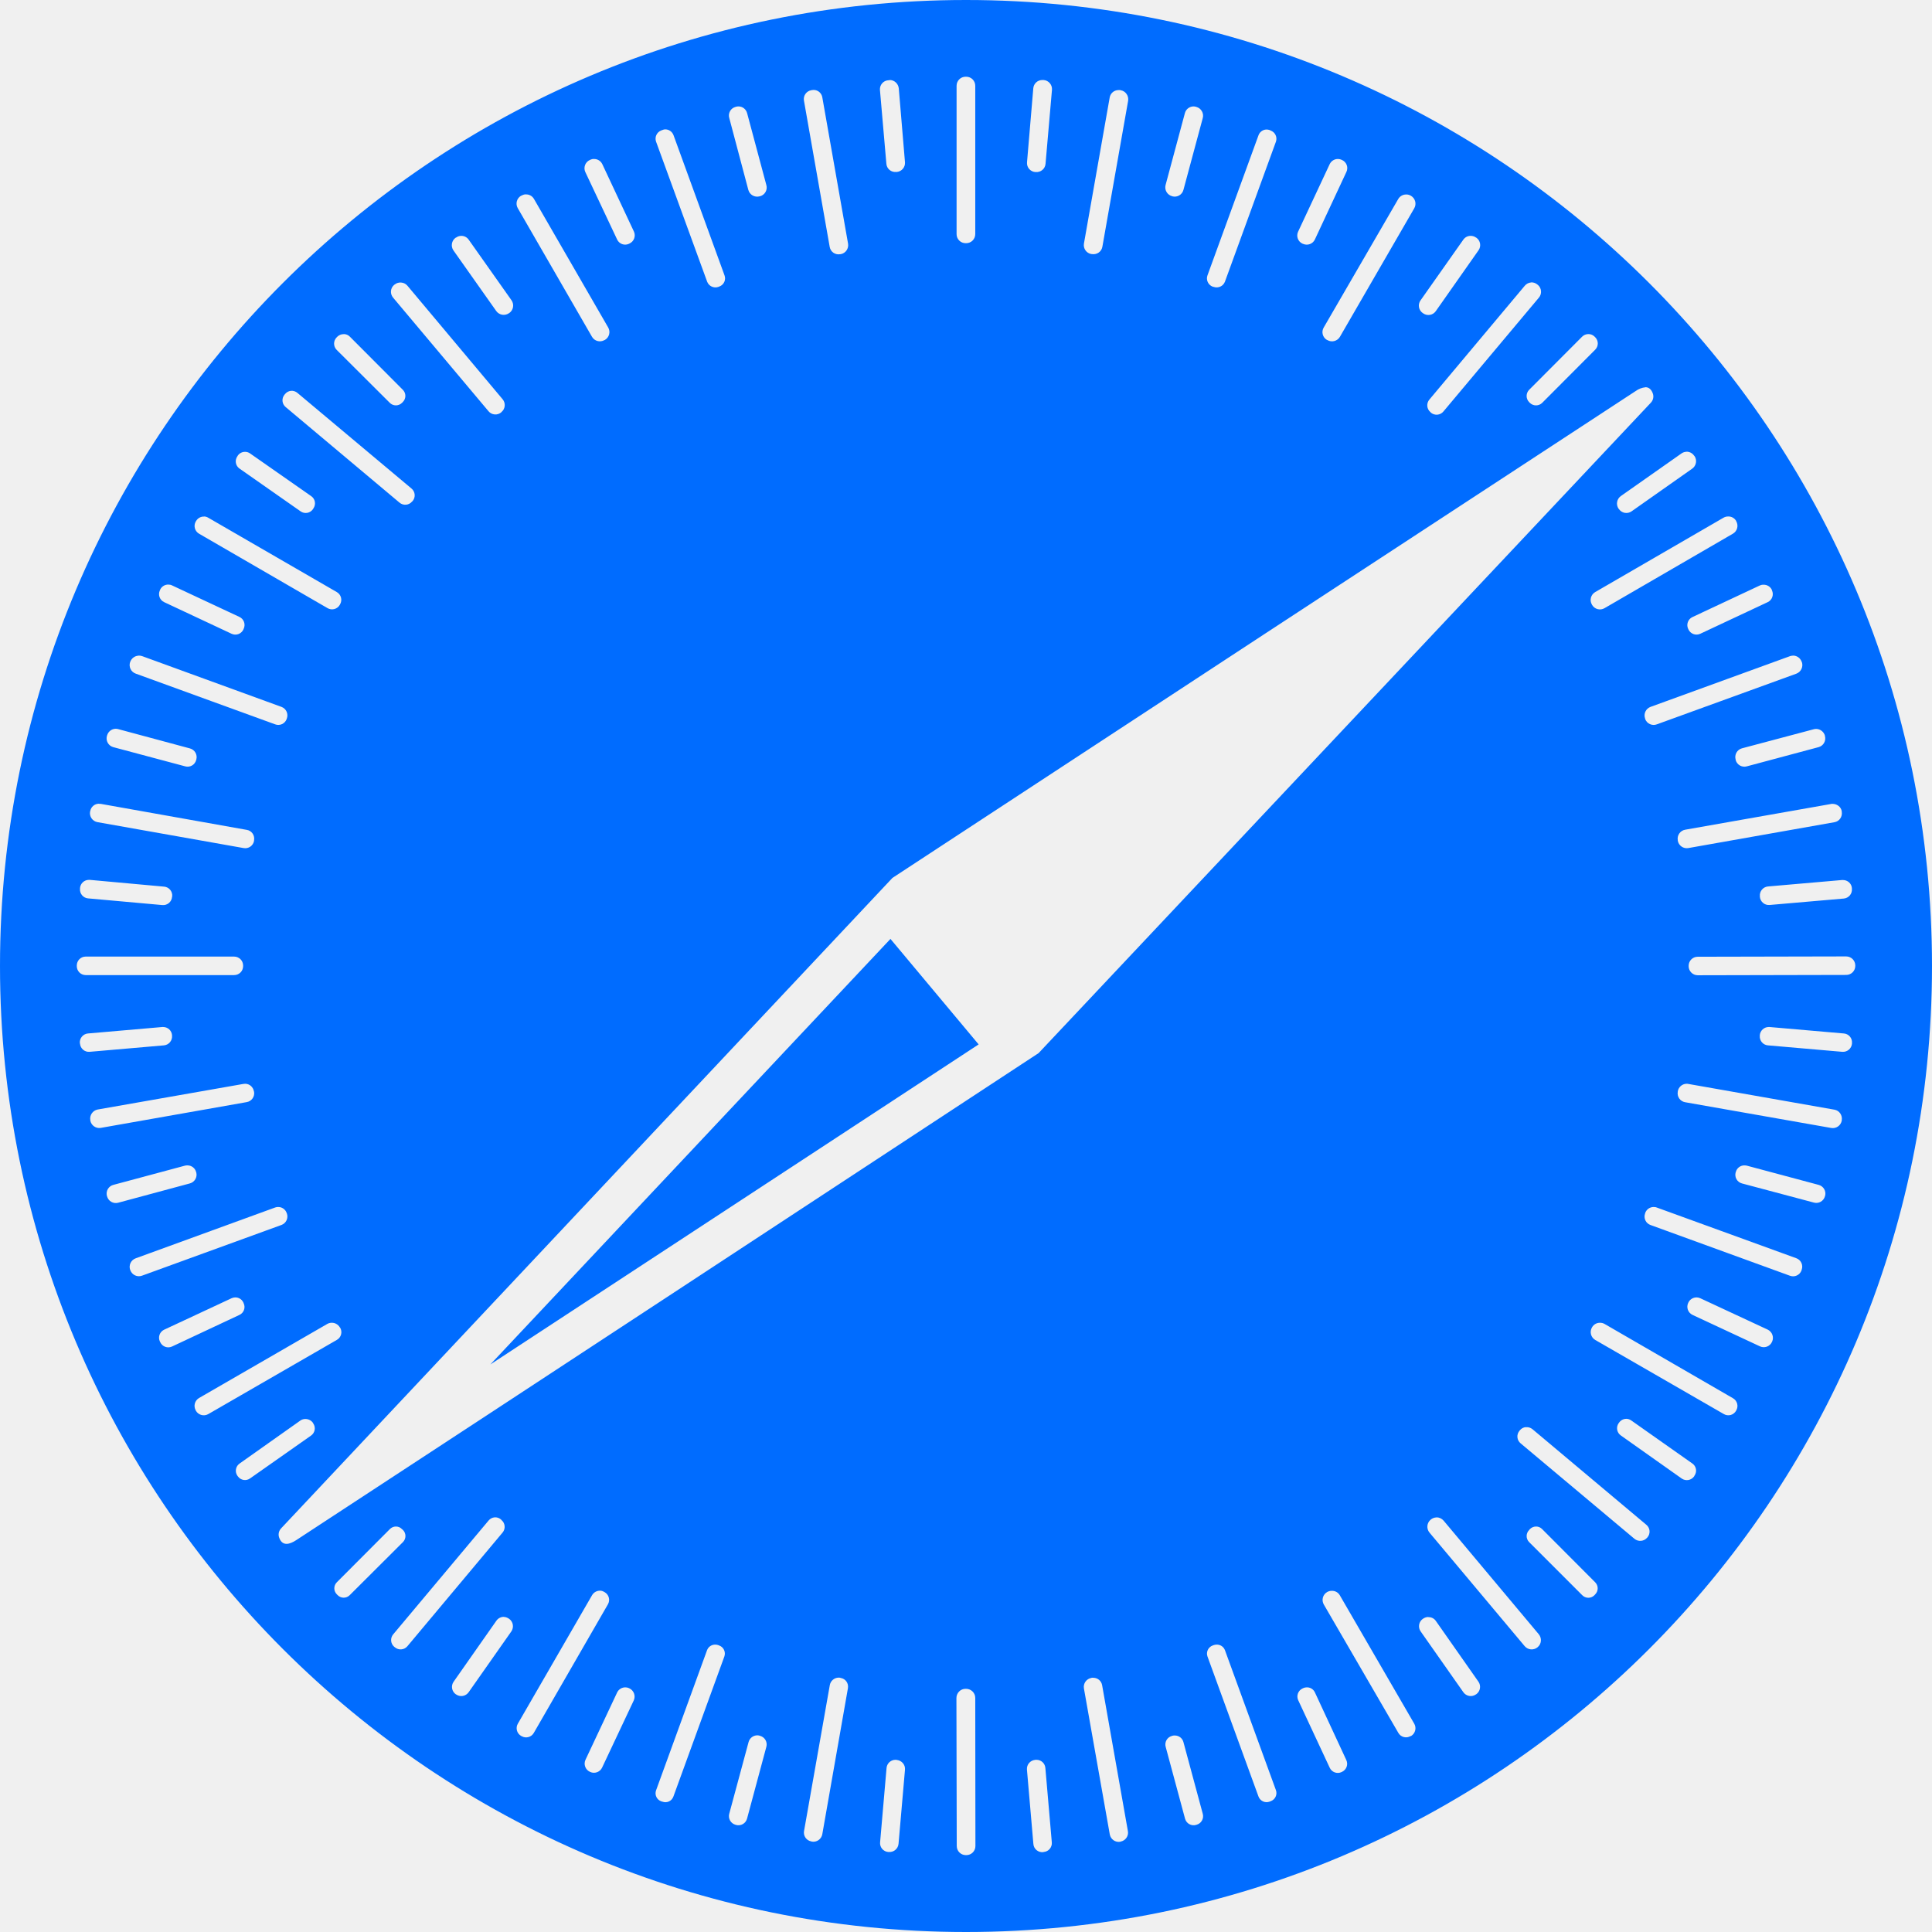
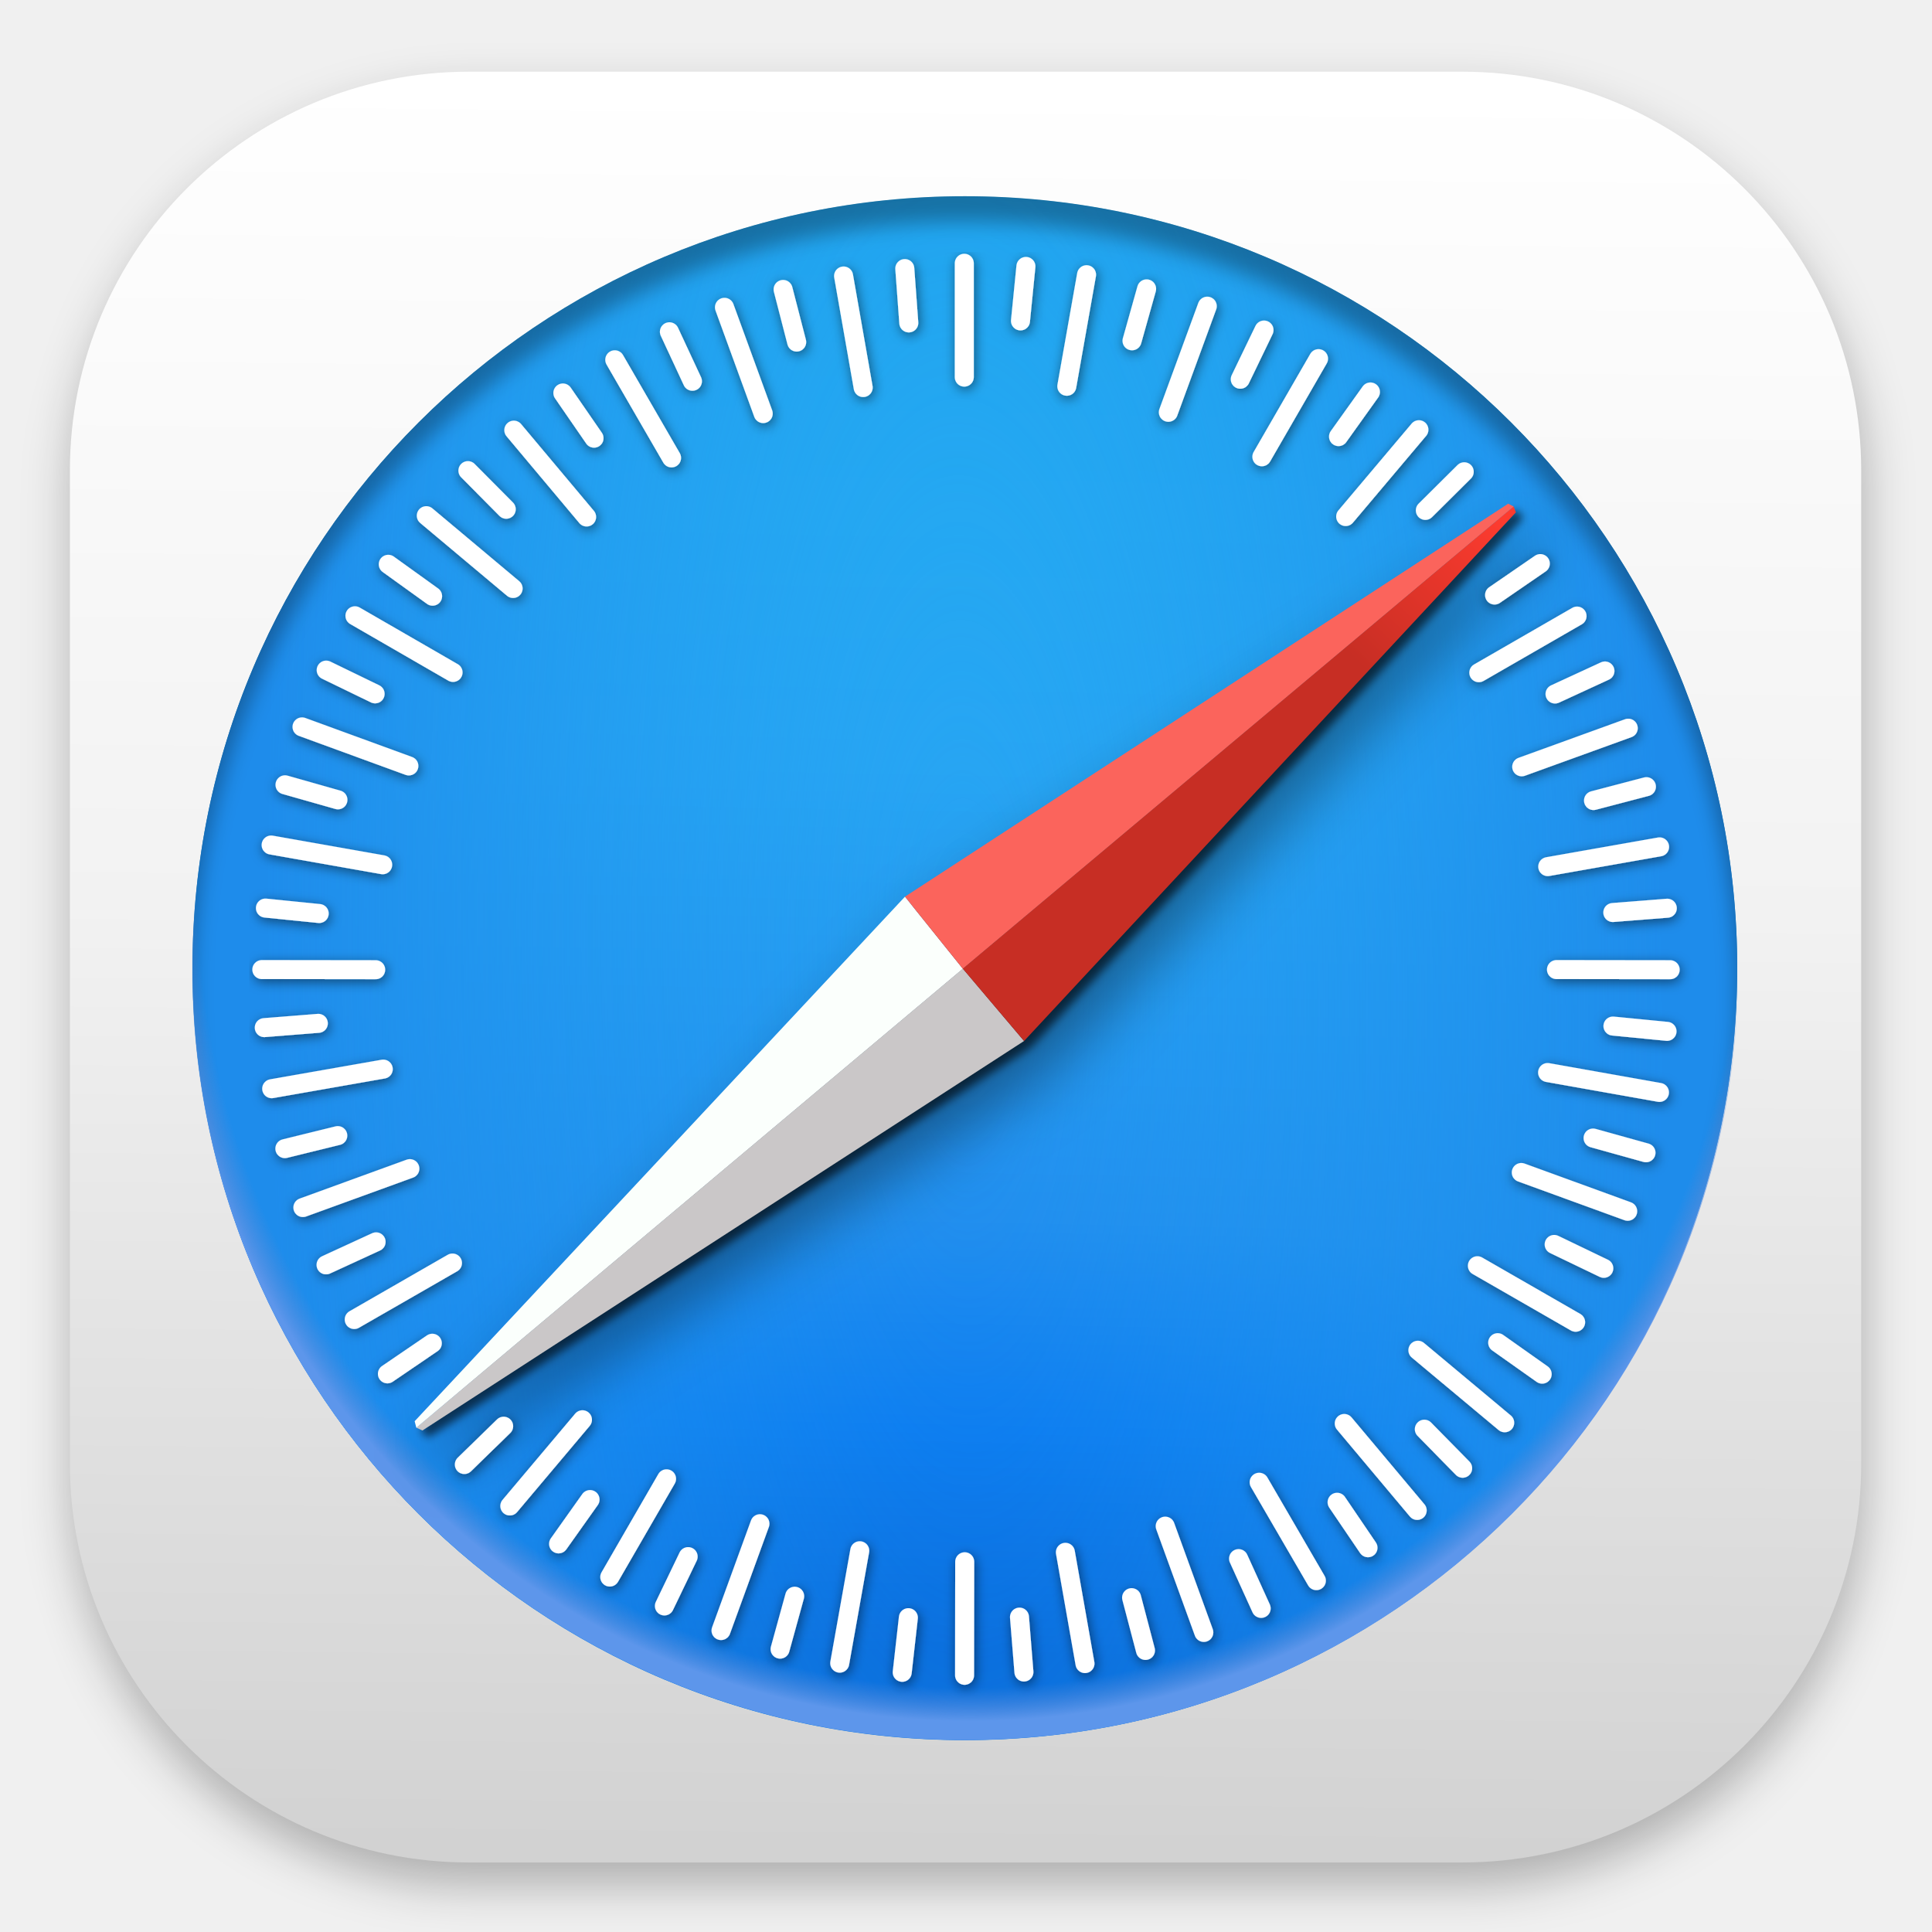
- <svg xmlns="http://www.w3.org/2000/svg" fill="#006CFF" width="24" height="24" role="img" viewBox="0 0 24 24">
-   <path d="M12 0A12 12 0 0 0 0 12a12 12 0 0 0 12 12 12 12 0 0 0 12-12A12 12 0 0 0 12 0zm-.004.953h.006c.063 0 .113.05.113.113v1.842c0 .063-.05.113-.113.113h-.006a.112.112 0 0 1-.113-.113V1.066c0-.063.05-.113.113-.113zm-.941.041c.056.001.104.046.11.104l.077.918a.112.112 0 0 1-.101.12h-.01a.11.11 0 0 1-.12-.1l-.08-.919a.112.112 0 0 1 .102-.12h.01l.012-.003zm1.892 0H12.965a.113.113 0 0 1 .103.121l-.08.92a.111.111 0 0 1-.12.102h-.009a.111.111 0 0 1-.101-.121l.078-.92a.112.112 0 0 1 .111-.102zm-2.838.123a.11.11 0 0 1 .106.092l.32 1.818c.01.06-.03.119-.09.13l-.01.001a.111.111 0 0 1-.128-.09l-.32-1.818a.111.111 0 0 1 .09-.129l.01-.002a.103.103 0 0 1 .022-.002zm3.784.002h.021l.008.002c.061.01.102.07.092.131l-.32 1.814c-.011.062-.07.101-.132.09h-.005a.113.113 0 0 1-.092-.13l.32-1.815a.111.111 0 0 1 .108-.092zm-4.715.203c.048.002.09.035.103.084l.239.893a.112.112 0 0 1-.079.139l-.005.001a.114.114 0 0 1-.14-.08l-.237-.894a.11.11 0 0 1 .078-.137l.006-.002a.123.123 0 0 1 .035-.004zm5.644 0a.11.11 0 0 1 .033.004l.006.002c.06.016.097.079.08.139l-.24.892a.112.112 0 0 1-.137.08l-.005-.002a.114.114 0 0 1-.08-.138l.24-.893a.112.112 0 0 1 .103-.084zm-6.562.285a.11.11 0 0 1 .107.073L9 3.42a.107.107 0 0 1-.064.139l-.012.005a.11.11 0 0 1-.14-.066L8.15 1.76a.11.11 0 0 1 .065-.14l.014-.005a.106.106 0 0 1 .03-.008zm7.469.002c.014 0 .028.001.042.006l.012.006c.057.02.087.082.067.139l-.633 1.738a.11.11 0 0 1-.14.066l-.013-.003A.11.11 0 0 1 15 3.42l.633-1.738a.108.108 0 0 1 .096-.073zm-8.352.366a.112.112 0 0 1 .105.064l.393.838a.112.112 0 0 1-.055.148l-.008.004a.11.11 0 0 1-.146-.054l-.395-.838a.112.112 0 0 1 .055-.149l.008-.004a.11.11 0 0 1 .043-.01zm9.246 0a.11.11 0 0 1 .043.01l.006.003a.11.11 0 0 1 .053.149l-.391.838a.112.112 0 0 1-.148.054l-.006-.002a.112.112 0 0 1-.055-.148l.393-.84a.112.112 0 0 1 .105-.064zm-10.092.44c.04-.002.08.018.102.056l.922 1.597a.113.113 0 0 1-.041.155l-.006.002a.113.113 0 0 1-.154-.041l-.922-1.598a.113.113 0 0 1 .04-.154l.007-.002a.11.11 0 0 1 .052-.016zm10.94.001c.018 0 .035.004.052.014l.004.002a.114.114 0 0 1 .041.156l-.923 1.596a.114.114 0 0 1-.157.04l-.004-.001a.112.112 0 0 1-.04-.155l.925-1.595a.113.113 0 0 1 .102-.057zM5.729 2.93a.11.11 0 0 1 .093.047l.532.753a.114.114 0 0 1-.028.159l-.004.002a.114.114 0 0 1-.158-.028l-.531-.752a.114.114 0 0 1 .027-.158l.006-.002a.113.113 0 0 1 .063-.021zm12.542 0a.11.11 0 0 1 .063.02l.006.003a.112.112 0 0 1 .027.156l-.531.756a.112.112 0 0 1-.156.028l-.006-.004a.112.112 0 0 1-.028-.157l.532-.755a.11.11 0 0 1 .093-.047zm.747.578a.11.11 0 0 1 .08.027l.006.004c.047.04.053.111.013.158L17.932 5.11a.11.11 0 0 1-.157.016l-.005-.006a.11.11 0 0 1-.014-.156l1.185-1.414a.114.114 0 0 1 .077-.041zM4.984 3.51a.11.11 0 0 1 .077.039L6.244 4.96a.112.112 0 0 1-.014.158l-.003.004a.112.112 0 0 1-.159-.014L4.883 3.697a.112.112 0 0 1 .013-.158l.006-.004a.111.111 0 0 1 .082-.025zm-.714.64c.027 0 .055.01.076.032l.658.66a.107.107 0 0 1 0 .152l-.01.01a.107.107 0 0 1-.152 0l-.66-.658a.11.11 0 0 1 0-.155l.01-.01a.111.111 0 0 1 .078-.03zm15.462 0c.028 0 .055.01.077.032l.007.007a.109.109 0 0 1 0 .155l-.658.66a.109.109 0 0 1-.154 0l-.008-.008a.109.109 0 0 1 0-.154l.658-.66a.11.11 0 0 1 .078-.032zm.707.66c.038 0 .071.02.092.075a.112.112 0 0 1-.023.117l-7.606 8.08c-3.084 2.024-6.149 4.04-9.222 6.05-.078.051-.17.082-.211-.028a.112.112 0 0 1 .023-.118l7.594-8.08c3.084-2.023 6.161-4.039 9.234-6.049a.247.247 0 0 1 .12-.046zm-16.824.045a.109.109 0 0 1 .08.026l1.416 1.187a.11.11 0 0 1 .014.157l-.006.005a.11.11 0 0 1-.156.014L3.549 5.057a.109.109 0 0 1-.014-.155l.006-.007a.108.108 0 0 1 .074-.04zm17.336.756c.036 0 .072.017.094.05l.004.003a.114.114 0 0 1-.028.158l-.753.53a.112.112 0 0 1-.157-.028l-.004-.004a.114.114 0 0 1 .028-.158l.754-.53a.113.113 0 0 1 .062-.02zm-17.904.002c.02 0 .042.007.06.02l.76.531c.05.035.06.103.026.152l-.006.01a.109.109 0 0 1-.153.026l-.76-.532a.109.109 0 0 1-.025-.152l.006-.01a.108.108 0 0 1 .092-.045zm-.512.803c.018 0 .036.006.053.016l1.596.923a.111.111 0 0 1 .04.153l-.003.006a.111.111 0 0 1-.153.04L2.473 6.63a.111.111 0 0 1-.041-.152l.004-.006a.11.11 0 0 1 .1-.055zm18.932 0a.11.11 0 0 1 .1.055l.001.004a.113.113 0 0 1-.04.154l-1.596.926a.113.113 0 0 1-.155-.041l-.002-.004a.113.113 0 0 1 .041-.155l1.596-.925a.115.115 0 0 1 .055-.014zm-19.373.846c.014 0 .029.003.043.01l.838.392a.11.11 0 0 1 .052.147l-.004.01a.11.11 0 0 1-.146.052l-.838-.393a.11.11 0 0 1-.053-.146l.004-.01a.109.109 0 0 1 .104-.062zm19.81.002a.11.11 0 0 1 .106.062l.002.008a.11.11 0 0 1-.053.146l-.838.393a.11.11 0 0 1-.146-.053l-.004-.008a.11.11 0 0 1 .052-.146l.838-.393a.11.11 0 0 1 .043-.01zm-20.183.88c.014 0 .028.001.043.006l1.732.631a.112.112 0 0 1 .067.145l-.002.006a.11.11 0 0 1-.143.066l-1.732-.63a.113.113 0 0 1-.069-.145l.002-.004a.115.115 0 0 1 .102-.074zm20.549 0a.113.113 0 0 1 .11.075l.003.004a.115.115 0 0 1-.069.146l-1.732.629a.112.112 0 0 1-.145-.066l-.001-.006a.113.113 0 0 1 .068-.145l1.732-.63a.11.11 0 0 1 .034-.006zm-20.836.909a.11.11 0 0 1 .033.004l.892.24c.06.016.096.077.08.137l-.002.007a.11.11 0 0 1-.136.079l-.895-.239a.113.113 0 0 1-.078-.138l.002-.006a.113.113 0 0 1 .104-.084zm21.13.002a.115.115 0 0 1 .106.084v.004a.112.112 0 0 1-.078.138l-.893.239a.112.112 0 0 1-.138-.079v-.005a.112.112 0 0 1 .078-.14l.892-.237a.11.11 0 0 1 .033-.004zm-21.335.93.023.001 1.814.323c.062.01.101.069.09.13v.006a.111.111 0 0 1-.13.09l-1.815-.322a.113.113 0 0 1-.092-.131l.002-.006a.11.11 0 0 1 .108-.092zm21.519.001h.022c.052.002.1.038.109.092v.006c.01.062-.03.12-.092.13l-1.814.321a.113.113 0 0 1-.131-.092v-.005a.113.113 0 0 1 .092-.131l1.814-.32zm-21.644.944h.011l.922.084a.11.11 0 0 1 .102.119l-.002.01a.11.11 0 0 1-.121.1l-.922-.083a.11.11 0 0 1-.1-.12v-.009a.111.111 0 0 1 .11-.101zm21.779.002h.012c.056 0 .106.043.11.101v.008a.111.111 0 0 1-.1.121l-.923.08a.111.111 0 0 1-.12-.101v-.008a.111.111 0 0 1 .1-.121l.92-.08zm-11.82.73L6.091 16.95c2.02-1.324 4.039-2.646 6.066-3.976l-1.095-1.31zm11.87.219c.063 0 .114.05.114.113v.004c0 .063-.05.113-.113.113l-1.844.004a.113.113 0 0 1-.113-.113v-.004c0-.063.05-.113.113-.113l1.844-.004zm-21.869.002h1.844c.062 0 .112.05.112.111v.008c0 .062-.05.111-.112.111H1.064a.111.111 0 0 1-.11-.111v-.008c0-.061.049-.111.11-.111zm.952.875h.011a.11.11 0 0 1 .11.101v.006a.111.111 0 0 1-.102.121l-.922.08a.11.11 0 0 1-.119-.101l-.002-.006a.111.111 0 0 1 .102-.121l.922-.08zm19.955 0h.011l.922.08a.11.11 0 0 1 .102.119v.008a.112.112 0 0 1-.121.101l-.922-.08a.11.11 0 0 1-.102-.119v-.008a.111.111 0 0 1 .11-.101zm-18.924.705c.053.001.098.04.107.094l.002.004c.011.061-.03.12-.092.13l-1.812.32a.113.113 0 0 1-.13-.091v-.004a.115.115 0 0 1 .09-.133l1.811-.318a.117.117 0 0 1 .024-.002zm17.902 0c.008 0 .016 0 .024.002l1.816.32c.061.011.1.07.09.131v.004a.113.113 0 0 1-.131.092l-1.816-.32a.112.112 0 0 1-.09-.131v-.004a.113.113 0 0 1 .107-.094zM2.332 14.477a.11.11 0 0 1 .104.082l.002.005c.016.06-.02.121-.08.137l-.891.24a.112.112 0 0 1-.137-.08l-.002-.006a.112.112 0 0 1 .08-.136l.89-.239a.112.112 0 0 1 .034-.003zm19.332 0c.011 0 .024 0 .035.003l.893.239c.06.016.096.077.08.136l-.002.006a.111.111 0 0 1-.137.078l-.894-.238a.111.111 0 0 1-.078-.137l.002-.005a.109.109 0 0 1 .101-.082zm-18.213.517a.11.11 0 0 1 .11.074l.002.004a.112.112 0 0 1-.067.145l-1.732.63a.113.113 0 0 1-.145-.068l-.002-.004a.113.113 0 0 1 .069-.144L3.418 15a.11.11 0 0 1 .033-.006zm17.086 0c.015 0 .029 0 .043.006l1.734.63a.111.111 0 0 1 .067.143l-.002.008a.111.111 0 0 1-.143.067l-1.734-.631a.111.111 0 0 1-.066-.143l.002-.008a.111.111 0 0 1 .1-.072zM2.92 16.117a.109.109 0 0 1 .103.063l.004.01a.108.108 0 0 1-.052.144l-.838.393a.11.11 0 0 1-.147-.055l-.004-.008a.11.11 0 0 1 .053-.146l.838-.391a.112.112 0 0 1 .043-.01zm18.158 0a.11.11 0 0 1 .043.01l.838.39c.056.027.08.093.055.149l-.002.004a.112.112 0 0 1-.149.055l-.838-.391a.112.112 0 0 1-.054-.148l.002-.004a.112.112 0 0 1 .105-.065zm-16.957.315c.04-.001.078.02.1.056l.004.004a.11.11 0 0 1-.041.153l-1.596.921a.113.113 0 0 1-.154-.04l-.002-.005a.113.113 0 0 1 .04-.154l1.596-.922a.109.109 0 0 1 .053-.013zm15.756 0c.018 0 .036.004.053.013l1.597.924a.11.11 0 0 1 .041.152l-.002.004a.11.11 0 0 1-.152.041l-1.598-.921a.113.113 0 0 1-.04-.155l.001-.002a.111.111 0 0 1 .1-.056zm.328 1.193a.11.11 0 0 1 .06.021l.758.534c.05.035.061.102.026.152l-.004.008a.111.111 0 0 1-.154.027l-.756-.535a.109.109 0 0 1-.028-.152l.006-.008a.11.11 0 0 1 .092-.047zm-16.412.002c.035 0 .072.016.094.047l.004.008a.109.109 0 0 1-.028.152l-.756.531a.108.108 0 0 1-.152-.025l-.006-.008a.109.109 0 0 1 .028-.152l.755-.534a.107.107 0 0 1 .061-.019zm15.162.102a.112.112 0 0 1 .082.025l1.414 1.187a.11.11 0 0 1 .014.157l-.004.004a.113.113 0 0 1-.158.013L18.89 17.93a.11.11 0 0 1-.014-.157l.004-.005a.108.108 0 0 1 .074-.04zm-12.812 1.12a.11.11 0 0 1 .08.026l.007.008a.11.11 0 0 1 .014.154L5.06 20.451a.11.11 0 0 1-.155.012l-.008-.006a.11.11 0 0 1-.013-.154l1.185-1.414a.11.11 0 0 1 .075-.04zm11.703 0c.032 0 .065.015.088.042l1.181 1.41c.04.048.035.12-.013.16l-.002.002a.114.114 0 0 1-.16-.014l-1.182-1.41a.114.114 0 0 1 .013-.16l.002-.002a.115.115 0 0 1 .073-.027zm-12.928.114c.027 0 .054.01.074.031l.014.012a.107.107 0 0 1 0 .15l-.662.66a.105.105 0 0 1-.149 0l-.011-.011a.105.105 0 0 1 0-.149l.66-.662a.105.105 0 0 1 .074-.031zm14.164 0c.027 0 .053.01.074.031l.66.662a.106.106 0 0 1 0 .15l-.011.012a.106.106 0 0 1-.15-.002l-.66-.66a.106.106 0 0 1 .001-.15l.01-.012a.108.108 0 0 1 .076-.031zm-11.627.797c.018 0 .034.006.05.015l.007.004a.11.11 0 0 1 .04.15l-.921 1.598a.11.11 0 0 1-.15.041l-.008-.004a.111.111 0 0 1-.04-.152l.922-1.596a.113.113 0 0 1 .1-.056zm9.088.002a.11.11 0 0 1 .1.054l.925 1.596a.113.113 0 0 1-.04.154h-.005a.11.11 0 0 1-.152-.039l-.926-1.595a.113.113 0 0 1 .041-.155l.004-.002a.108.108 0 0 1 .053-.013zm-10.285.324c.021 0 .043.008.062.021l.004.002c.051.036.063.106.028.157l-.53.755a.112.112 0 0 1-.156.028l-.004-.002a.112.112 0 0 1-.027-.156l.53-.756a.113.113 0 0 1 .093-.05zm11.484.002c.036 0 .072.015.094.047l.53.756c.035.05.023.12-.028.156l-.004.002a.112.112 0 0 1-.156-.028l-.53-.755a.112.112 0 0 1 .028-.157l.004-.002a.112.112 0 0 1 .062-.02zm-8.863.342a.11.11 0 0 1 .043.006l.012.005c.056.02.084.081.064.137l-.633 1.74a.105.105 0 0 1-.136.063l-.014-.004a.106.106 0 0 1-.065-.137l.633-1.74a.107.107 0 0 1 .096-.07zm6.232 0a.107.107 0 0 1 .106.07l.633 1.738a.107.107 0 0 1-.065.137l-.015.006a.107.107 0 0 1-.137-.065L15 20.578a.107.107 0 0 1 .064-.137l.014-.005a.117.117 0 0 1 .033-.006zm-4.695.41c.008 0 .014 0 .021.002l.006.002c.062.01.101.067.09.129l-.318 1.812a.113.113 0 0 1-.131.092l-.004-.002a.111.111 0 0 1-.092-.129l.32-1.812a.113.113 0 0 1 .108-.094zm3.146.002c.008-.002.015 0 .022 0a.111.111 0 0 1 .107.092l.32 1.812c.012.061-.03.12-.091.131l-.004.002a.113.113 0 0 1-.13-.092l-.321-1.812a.113.113 0 0 1 .092-.131l.005-.002zm-5.79.119a.11.11 0 0 1 .042.01l.004.002a.114.114 0 0 1 .055.15l-.393.834a.112.112 0 0 1-.148.055l-.004-.002a.112.112 0 0 1-.055-.149l.393-.836a.112.112 0 0 1 .105-.064zm8.458 0a.108.108 0 0 1 .104.062l.39.84a.11.11 0 0 1-.052.147l-.008.004a.11.11 0 0 1-.146-.055l-.391-.838a.11.11 0 0 1 .053-.146l.008-.004a.11.11 0 0 1 .042-.01zm-4.236.018H12c.063 0 .115.05.115.113l.002 1.84c0 .063-.05.113-.113.113h-.006a.113.113 0 0 1-.113-.113l-.004-1.838c0-.063.05-.115.113-.115zm-2.592.578c.011 0 .022 0 .034.004l.005.002c.06.016.095.077.079.136l-.24.893a.111.111 0 0 1-.137.078l-.006-.002a.111.111 0 0 1-.078-.137l.24-.89a.113.113 0 0 1 .103-.084zm5.196.002a.11.11 0 0 1 .103.082l.24.89a.11.11 0 0 1-.078.137l-.006.002a.11.11 0 0 1-.136-.078l-.24-.89a.11.11 0 0 1 .078-.138l.005-.002a.112.112 0 0 1 .034-.003zm-3.475.302h.01l.008.002c.061.006.107.06.101.121l-.08.92a.112.112 0 0 1-.121.102h-.008a.11.11 0 0 1-.1-.121l.08-.922a.111.111 0 0 1 .11-.102zm1.736 0h.02a.11.11 0 0 1 .107.102l.08.924a.11.11 0 0 1-.101.119l-.008.002a.11.11 0 0 1-.12-.102l-.08-.924a.112.112 0 0 1 .102-.12z" />
+ <svg xmlns="http://www.w3.org/2000/svg" xmlns:xlink="http://www.w3.org/1999/xlink" viewBox="194.5 190.1 135.1 135.1">
+   <style>.b{color-interpolation-filters:srgb}.c{flood-opacity:.31}</style>
+   <defs>
+     <linearGradient id="a" x1="132.55" x2="134.37" y1="111.67" y2="-105.3" xlink:href="#b">
+       <stop offset="0" stop-color="#d2d2d2" />
+       <stop offset=".53" stop-color="#f2f2f2" />
+       <stop offset="1" stop-color="#fff" />
+     </linearGradient>
+     <linearGradient id="b" gradientUnits="userSpaceOnUse" />
+     <linearGradient id="c" x1="65.44" x2="67.4" y1="115.72" y2="17.14" xlink:href="#b">
+       <stop offset="0" stop-color="#005ad5" />
+       <stop offset=".16" stop-color="#0875f0" />
+       <stop offset=".31" stop-color="#218cee" />
+       <stop offset=".63" stop-color="#27a5f3" />
+       <stop offset=".81" stop-color="#25aaf2" />
+       <stop offset="1" stop-color="#21aaef" />
+     </linearGradient>
+     <linearGradient id="d" x1="158.7" x2="176.28" y1="96.71" y2="79.53" xlink:href="#b">
+       <stop offset="0" stop-color="#c72e24" />
+       <stop offset="1" stop-color="#fd3b2f" />
+     </linearGradient>
+     <filter id="e" class="b">
+       <feFlood flood-opacity=".28" />
+       <feComposite in2="SourceGraphic" operator="in" />
+       <feGaussianBlur stdDeviation="3" />
+       <feOffset dx=".3" dy="2.8" />
+       <feComposite in="SourceGraphic" />
+     </filter>
+     <filter id="f" class="b">
+       <feFlood class="c" />
+       <feComposite class="c" in2="SourceGraphic" operator="out" />
+       <feGaussianBlur flood-opacity=".3" stdDeviation=".7" />
+       <feOffset dy="1.8" />
+       <feComposite in2="SourceGraphic" operator="atop" />
+     </filter>
+     <filter id="g" class="b">
+       <feFlood flood-opacity=".61" />
+       <feComposite in2="SourceGraphic" operator="in" />
+       <feGaussianBlur stdDeviation=".5" />
+       <feOffset dx=".8" dy=".8" />
+       <feComposite in="SourceGraphic" result="A" />
+       <feColorMatrix values="0 0 0 -1 0 0 0 0 -1 0 0 0 0 -1 0 0 0 0 1 0" />
+       <feFlood flood-opacity=".4" />
+       <feComposite in2="A" operator="in" />
+       <feGaussianBlur stdDeviation="3.8" />
+       <feOffset dx="2.3" dy="3.3" />
+       <feComposite in="A" />
+     </filter>
+     <filter id="h" width="110%" height="110%" x="-1%" y="-1%">
+       <feGaussianBlur in="SourceAlpha" stdDeviation=".4" />
+       <feOffset dx=".1" dy=".2" />
+       <feComponentTransfer result="A">
+         <feFuncA type="linear" />
+       </feComponentTransfer>
+       <feFlood flood-color="rgba(0,0,0,0.5)" />
+       <feComposite in2="A" operator="in" />
+       <feMerge>
+         <feMergeNode />
+         <feMergeNode in="SourceGraphic" />
+       </feMerge>
+     </filter>
+     <radialGradient id="i" cx="-69.88" cy="69.29" r="54.01" gradientTransform="matrix(.9023 -.01249 .0377 2.7234 -9.44 -120.29)" xlink:href="#b">
+       <stop offset="0" stop-color="#24a5f3" stop-opacity=".01" />
+       <stop offset="1" stop-color="#1e8ceb" stop-opacity=".98" />
+     </radialGradient>
+     <radialGradient id="j" cx="109.35" cy="13.76" r="93.08" gradientTransform="matrix(-.01822 1.0922 -1.042 -.01765 136.95 -115.33)" xlink:href="#b">
+       <stop offset="0" stop-opacity="0" />
+       <stop offset=".96" stop-color="#5488d6" stop-opacity="0" />
+       <stop offset="1" stop-color="#5d96eb" />
+     </radialGradient>
+   </defs>
+   <rect width="220" height="220" x="22" y="-106.53" fill="url(#a)" filter="url(#e)" ry="49" transform="matrix(.56938 0 0 .56921 186.86 255.75)" />
+   <g filter="url(#f)" transform="translate(194.2 190.07)">
+     <ellipse cx="67.77" cy="67.73" fill="url(#c)" paint-order="stroke fill markers" rx="54.01" ry="53.98" />
+     <ellipse cx="-69.88" cy="69.29" fill="url(#i)" rx="54.01" ry="53.98" transform="translate(137.65 -1.55)" />
+   </g>
+   <ellipse cx="120" cy="14.15" fill="url(#j)" rx="93.08" ry="93.67" transform="matrix(.58082 0 0 .57636 192.3 249.63)" />
+   <g filter="url(#g)" transform="matrix(.58289 0 0 .56508 196.8 181.63)">
+     <path fill="#cac7c8" d="m46 191.66.73.35 72.18-48.2-7.34-8.95L46 191.66Z" />
+     <path fill="#fbfffc" d="m45.8 190.87.2.8 65.57-56.8-6.95-8.92-58.83 64.92Z" />
+     <path fill="url(#d)" d="m118.91 143.81-7.35-8.95 66.08-57.2.27.73-59 65.42Z" />
+     <path fill="#fb645c" d="m104.62 125.95 6.94 8.92 66.08-57.2-.65-.35-72.37 48.63Z" />
+   </g>
+   <path stroke="#fff" stroke-linecap="round" stroke-miterlimit="1" stroke-width="1.33" d="m286.59 278.44 3.14-2.14m-11.23-17.8 7.8-1.37m-8.32-2.9 3.78-.3m-3.3-12.47 7.8 1.38m-8.2 3.03 3.76.38m-1.2-13.05 7.47 2.73m-3.77-10.5 6.86 3.96m-1.87-10.96 6.07 5.09m.05-11.07 5.09 6.07m1.97-10.99 3.97 6.86m3.7-10.53 2.71 7.43m5.62-9.62 1.37 7.8m15.62-7.89-1.38 7.8m9.82-5.6-2.72 7.42m10.5-3.75-3.96 6.86m10.98-1.89-5.12 6.07m16.18 6.96-6.87 3.96m10.45 3.88-7.45 2.7m9.64 5.6-7.82 1.38m7.81 15.79-7.82-1.39m5.6 9.7-7.44-2.71m3.8 10.47-6.87-3.95m1.91 10.98-6.07-5.07m-.05 11.2-5.1-6.08m-1.95 10.99-4-6.88m-3.87 10.5-2.7-7.43m-5.61 9.61-1.37-7.78m-15.78 7.75 1.4-7.86m-9.7 5.58 2.72-7.47m-10.5 3.73 3.97-6.87m-10.96 1.9 5.08-6.03m-8.26 3.13 2.75-2.68m3.84 8.23 2.2-3.1m5.2 7.44 1.66-3.45m6.43 6.47 1.02-3.7m7.52 5.32.43-3.82m8.08 3.8-.31-3.84m8.81 2.33-.97-3.69m9.06.75-1.58-3.48m9.05-.76-2.16-3.18m8.78-2.38-2.68-2.73m8.24-3.85-3.11-2.2m7.42-5.2-3.47-1.67m6.42-6.41-3.7-1.03m5.17-7.46-3.78-.37m3.8-8.24-3.81.3m2.35-8.8-3.7.97m.8-9.06-3.49 1.61m-1.03-9.12-3.2 2.2m-2.12-8.62-2.72 2.7m-3.84-8.28-2.23 3.12m-5.21-7.45-1.66 3.44m-6.55-6.32-1.02 3.63m-7.42-5.2-.38 3.81m-8.09-3.66.28 3.8m-8.79-2.34.95 3.68m-8.9-.72 1.61 3.46m-9.06.82 2.18 3.16m-8.82 2.27 2.68 2.7m-8.25 3.85 3.1 2.23m-7.44 5.17 3.42 1.66m-6.3 6.36 3.7 1.05m-3.71 24.39 3.7-.91m-2.44 5.03 7.48-2.72m-5.86 6.73 3.5-1.61m-1.53 5.43 6.87-3.95m-13.33-20.52 7.96.01m41.16-41.44v-7.96m.02 98.74.01-7.94m49.33-41.4-7.95-.01" filter="url(#h)" transform="translate(-65 7.73)" />
</svg>
